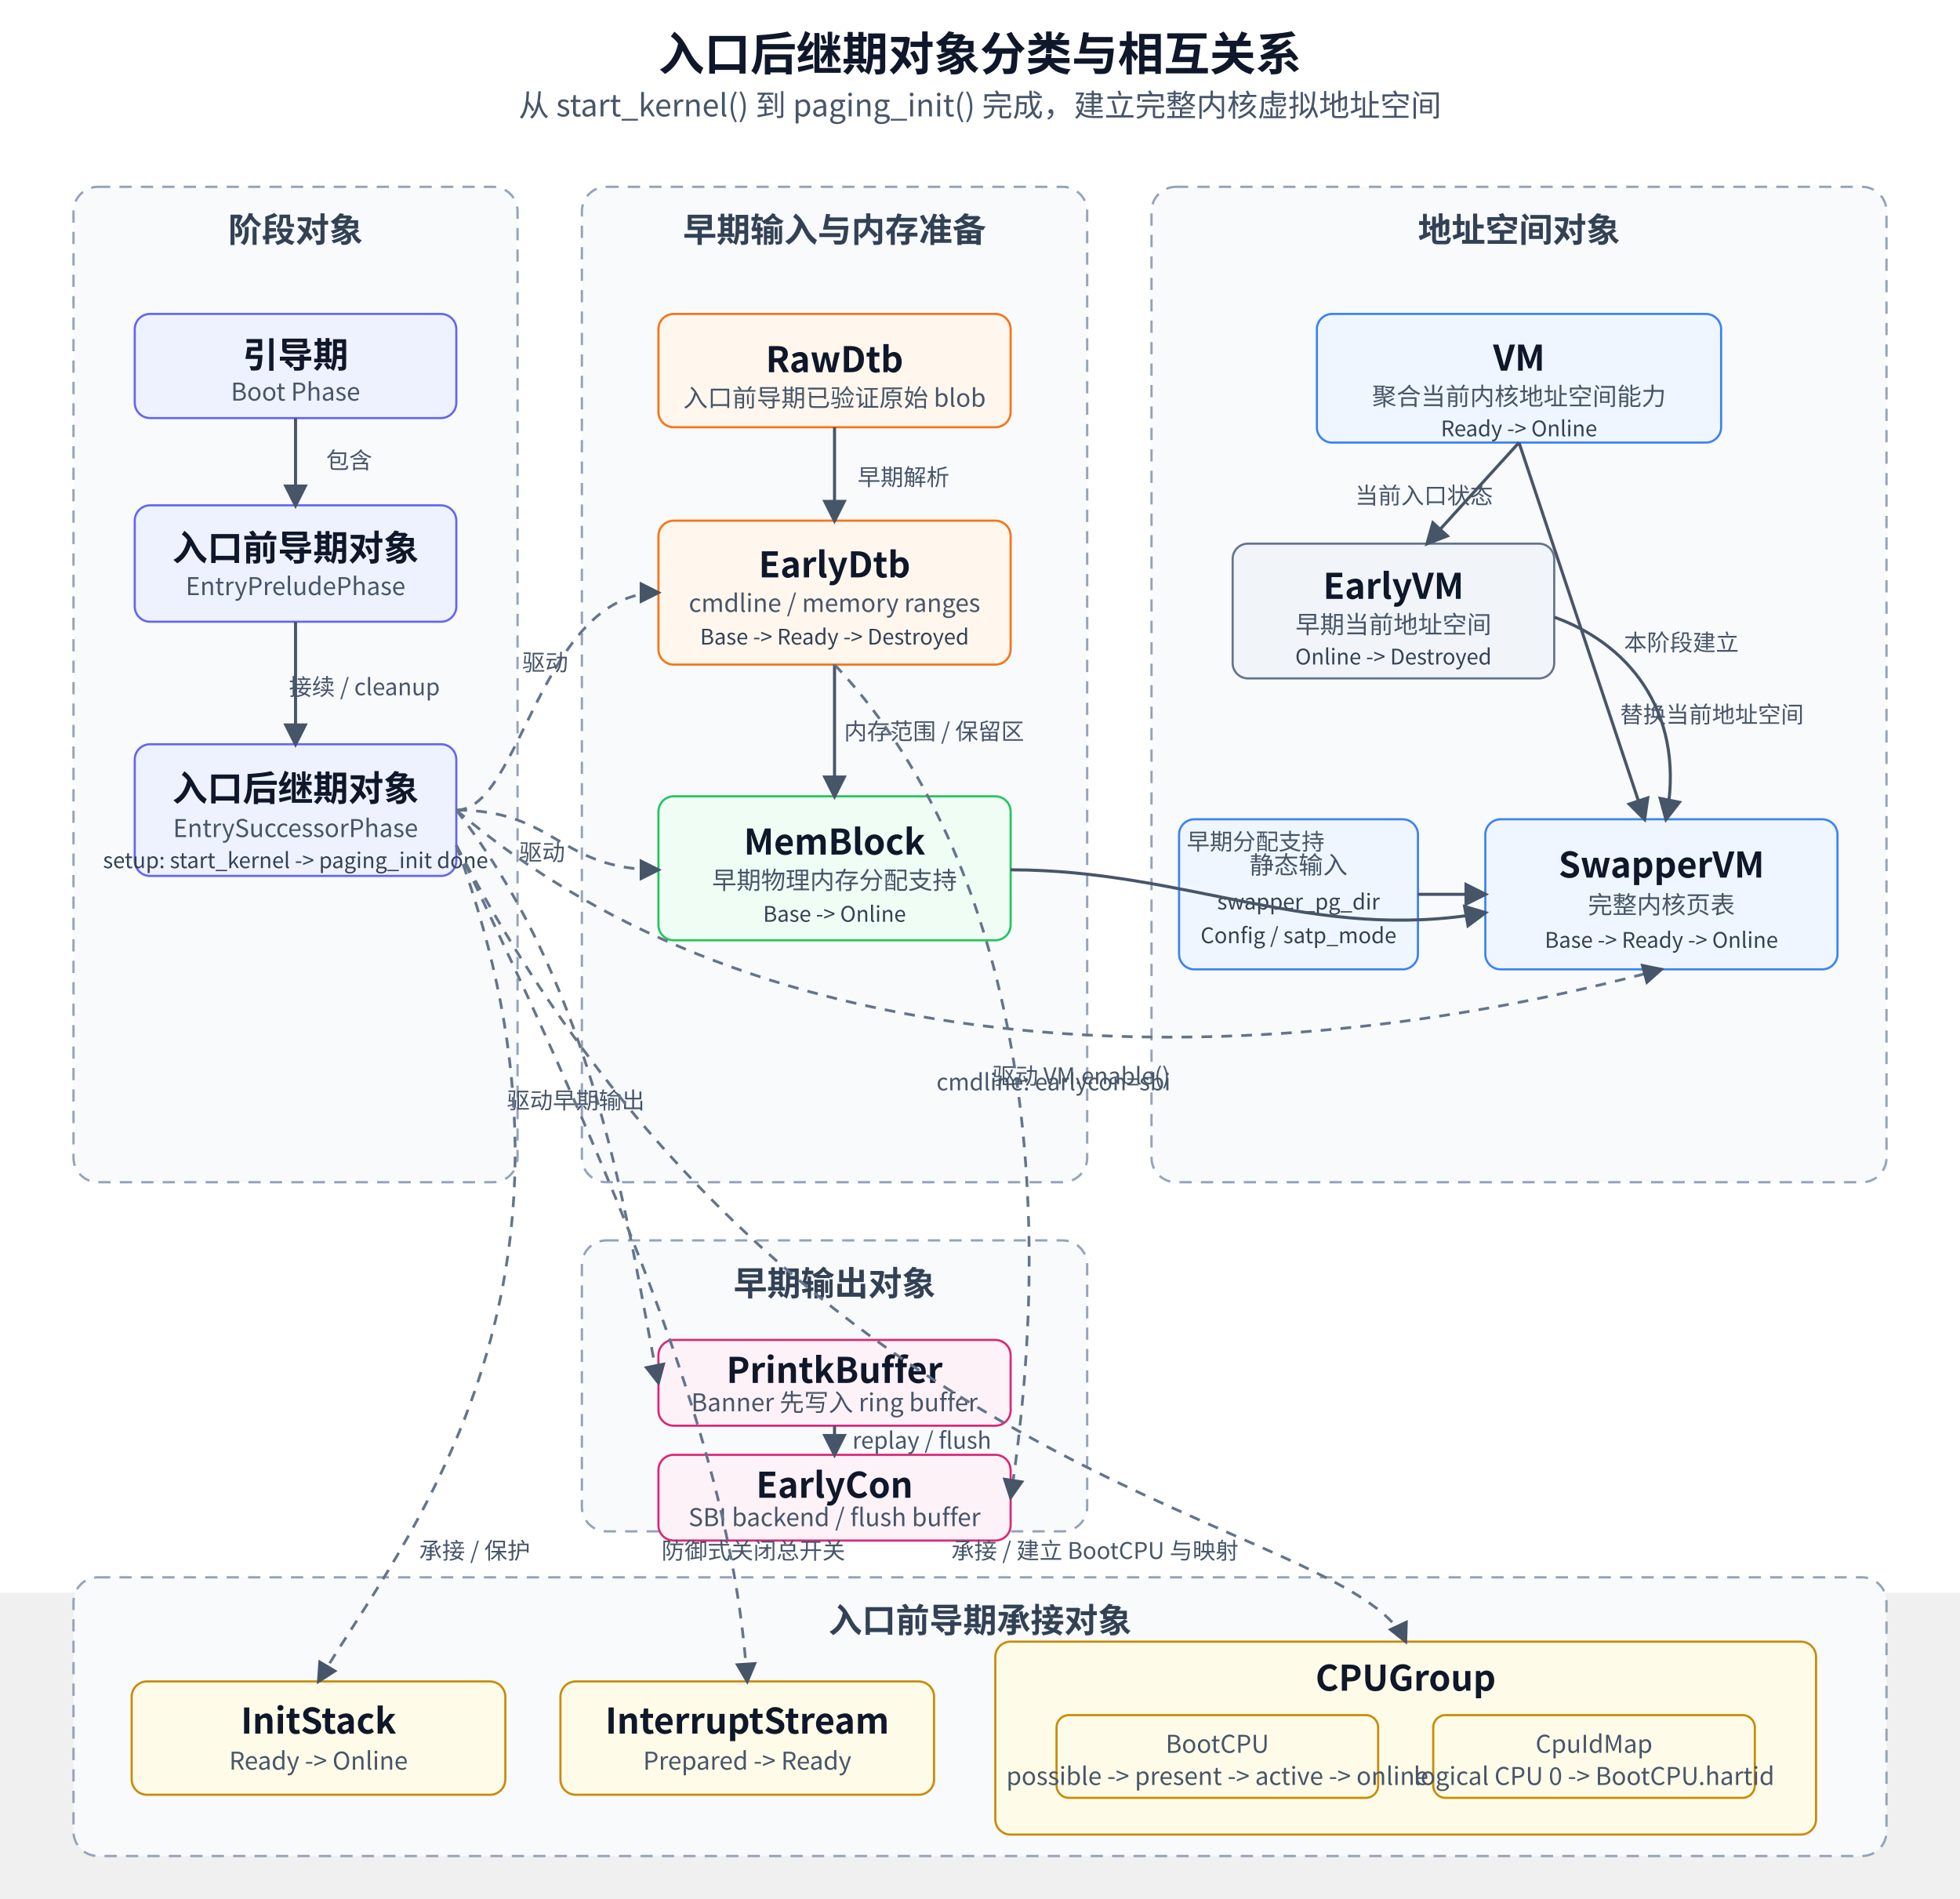
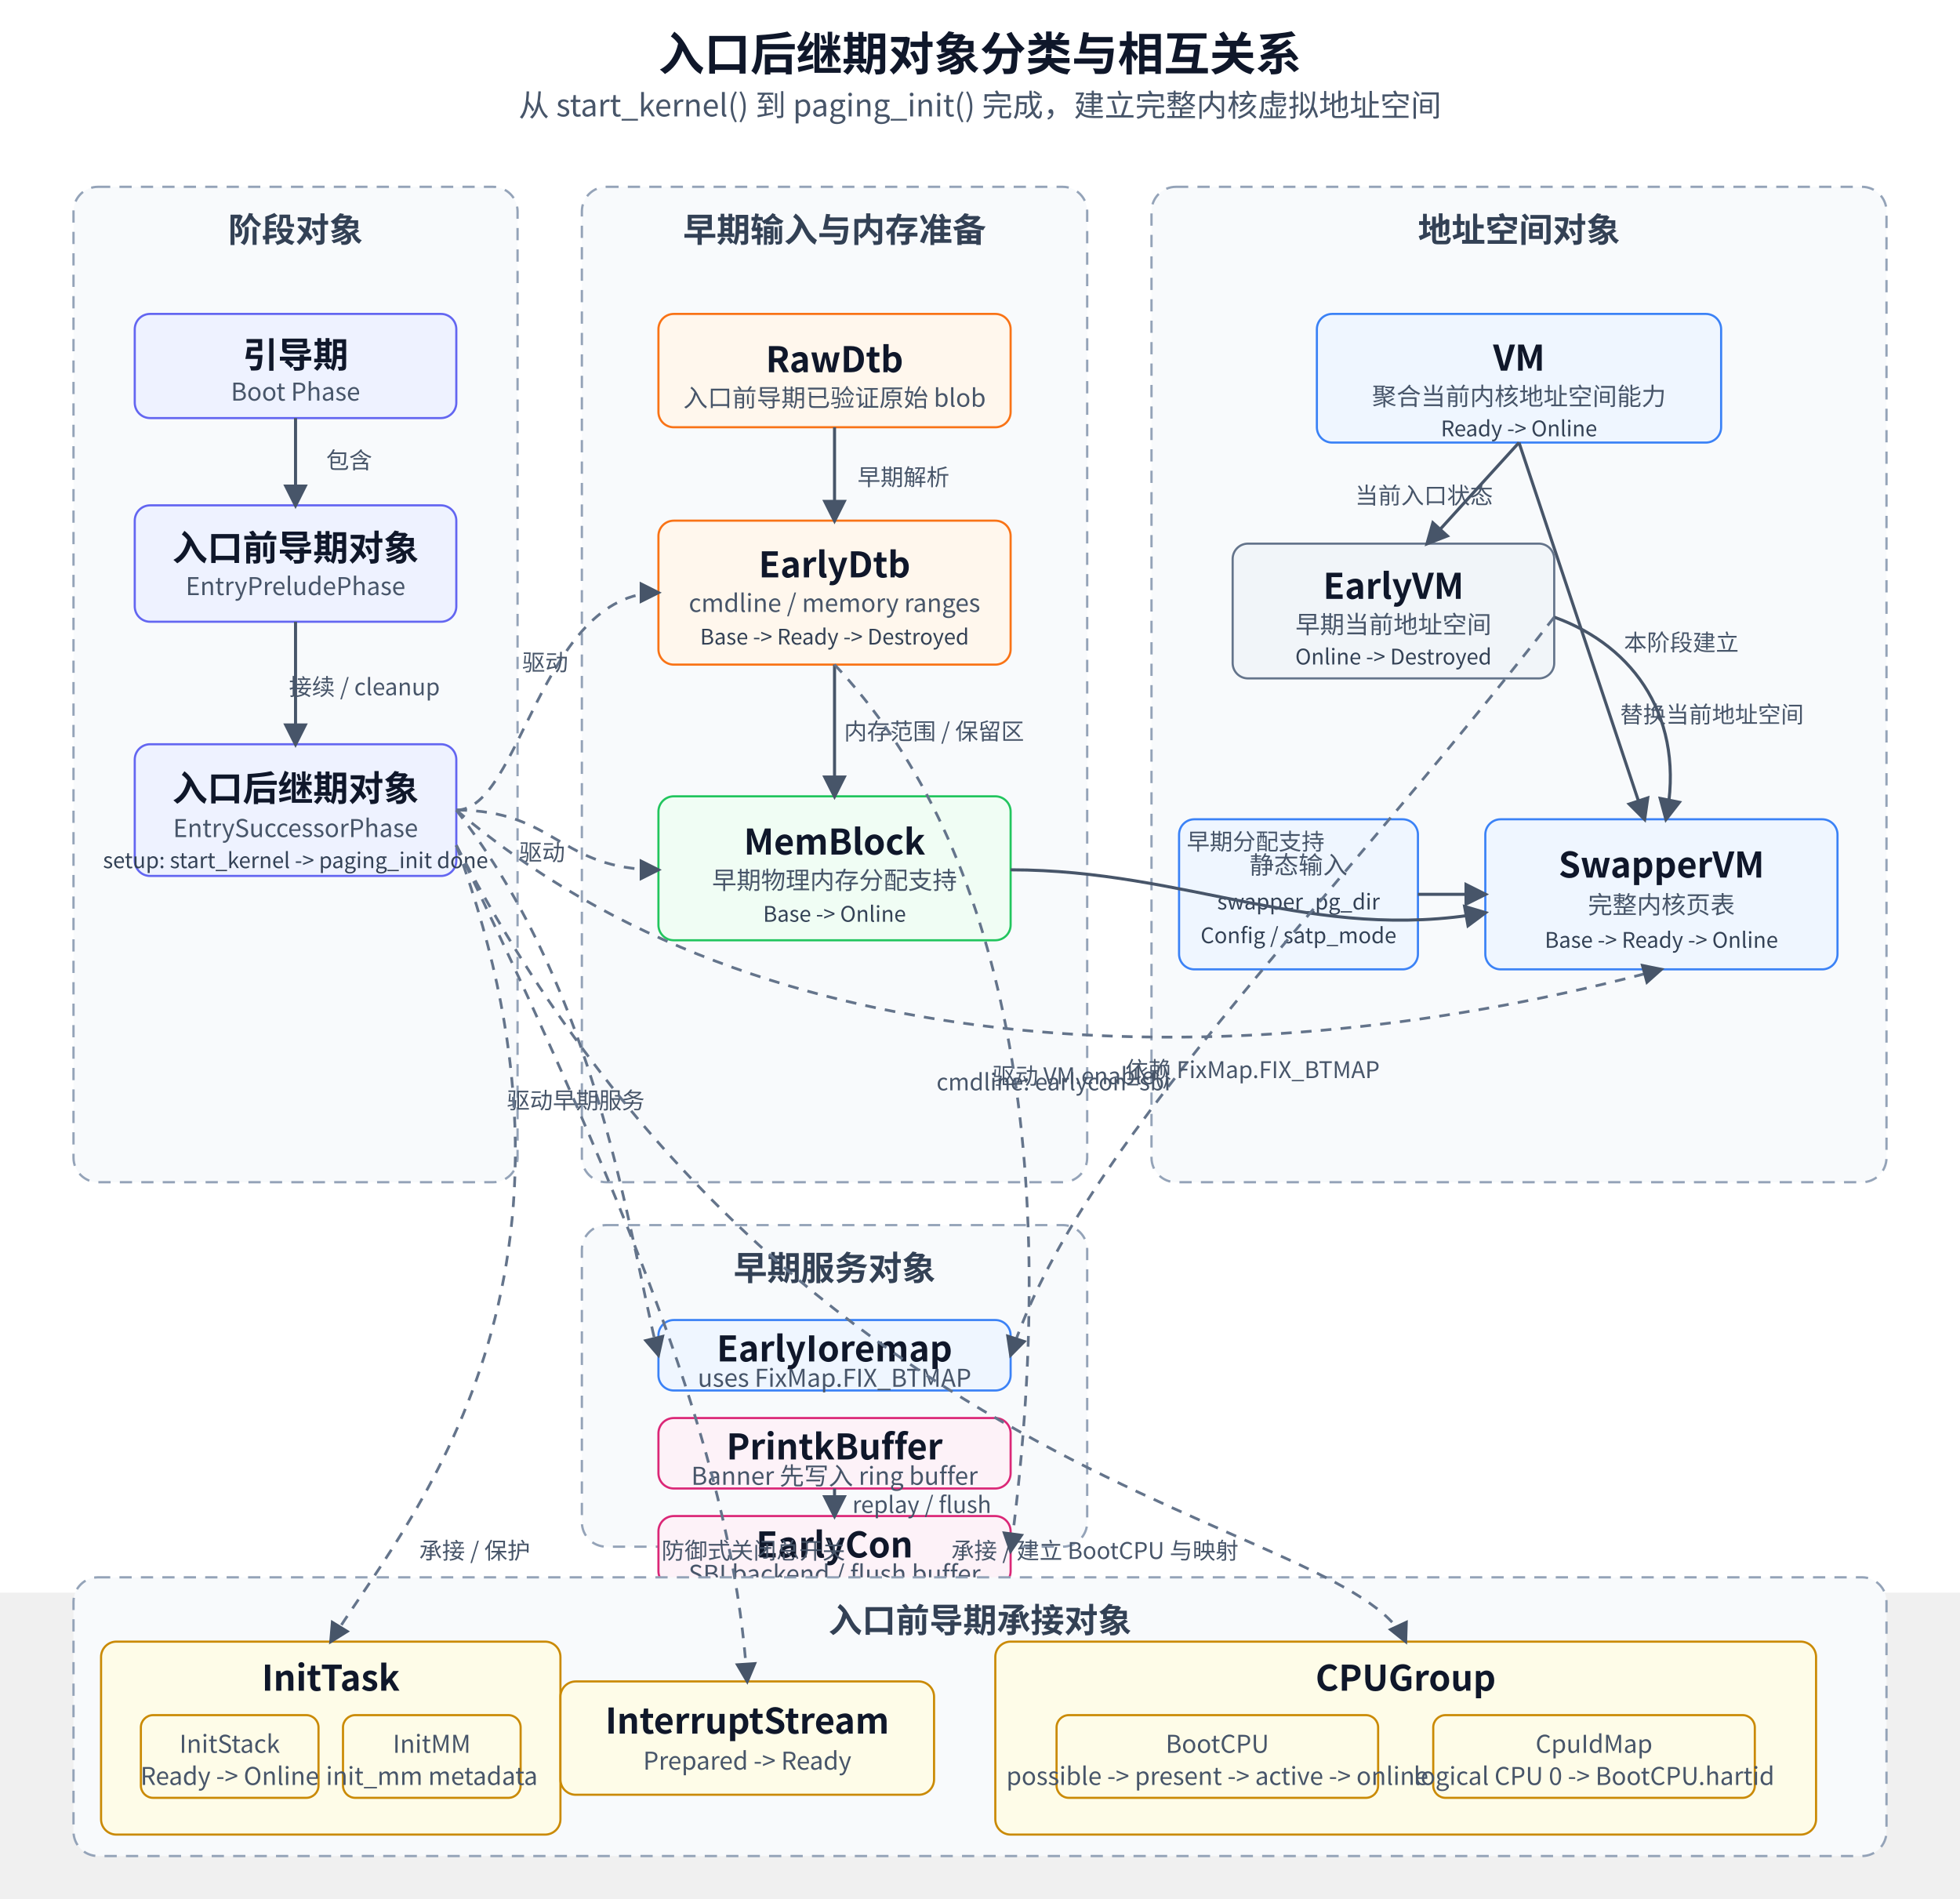
<svg xmlns="http://www.w3.org/2000/svg" width="1280" height="1240" viewBox="0 0 1280 1240" role="img" aria-labelledby="title desc">
  <defs>
    <marker id="arrow" viewBox="0 0 10 10" refX="8.5" refY="5" markerWidth="8" markerHeight="8" orient="auto-start-reverse">
      <path d="M 0 0 L 10 5 L 0 10 z" fill="#475569" />
    </marker>
    <style>
      text {
        font-family: "Microsoft YaHei", "Noto Sans CJK SC", "Source Han Sans SC", Arial, sans-serif;
        fill: #0f172a;
      }
      .title { font-size: 30px; font-weight: 600; }
      .subtitle { font-size: 20px; fill: #475569; }
      .group { fill: #f8fafc; stroke: #94a3b8; stroke-width: 1.5; stroke-dasharray: 8 6; }
      .group-label { font-size: 22px; font-weight: 600; fill: #334155; }
      .box { fill: #ffffff; stroke: #334155; stroke-width: 1.4; }
      .phase { fill: #eef2ff; stroke: #6366f1; }
      .dtb { fill: #fff7ed; stroke: #f97316; }
      .mem { fill: #f0fdf4; stroke: #22c55e; }
      .log { fill: #fdf2f8; stroke: #db2777; }
      .addr { fill: #eff6ff; stroke: #3b82f6; }
      .carry { fill: #fefce8; stroke: #ca8a04; }
      .inactive { fill: #f1f5f9; stroke: #64748b; }
      .label { font-size: 23px; font-weight: 600; text-anchor: middle; dominant-baseline: middle; }
      .small { font-size: 16px; fill: #475569; text-anchor: middle; dominant-baseline: middle; }
      .edge { stroke: #475569; stroke-width: 2; fill: none; marker-end: url(#arrow); }
      .edge-soft { stroke: #64748b; stroke-width: 1.8; stroke-dasharray: 7 6; fill: none; marker-end: url(#arrow); }
      .edge-label { font-size: 15px; fill: #475569; text-anchor: middle; }
      .state { font-size: 14px; fill: #334155; text-anchor: middle; dominant-baseline: middle; }
    </style>
  </defs>
  <rect x="0" y="0" width="1280" height="1040" fill="#ffffff" />
  <text x="640" y="46" text-anchor="middle" class="title">入口后继期对象分类与相互关系</text>
  <text x="640" y="76" text-anchor="middle" class="subtitle">从 start_kernel() 到 paging_init() 完成，建立完整内核虚拟地址空间</text>
  <rect x="48" y="122" width="290" height="650" rx="16" class="group" />
  <text x="193" y="158" class="group-label" text-anchor="middle">阶段对象</text>
  <rect x="88" y="205" width="210" height="68" rx="10" class="box phase" />
  <text x="193" y="232" class="label">引导期</text>
  <text x="193" y="256" class="small">Boot Phase</text>
  <rect x="88" y="330" width="210" height="76" rx="10" class="box phase" />
  <text x="193" y="358" class="label">入口前导期对象</text>
  <text x="193" y="383" class="small">EntryPreludePhase</text>
  <rect x="88" y="486" width="210" height="86" rx="10" class="box phase" />
  <text x="193" y="515" class="label">入口后继期对象</text>
  <text x="193" y="541" class="small">EntrySuccessorPhase</text>
  <text x="193" y="562" class="state">setup: start_kernel -&gt; paging_init done</text>
  <path d="M193 273 L193 330" class="edge" />
  <text x="228" y="306" class="edge-label">包含</text>
  <path d="M193 406 L193 486" class="edge" />
  <text x="238" y="454" class="edge-label">接续 / cleanup</text>
  <rect x="380" y="122" width="330" height="650" rx="16" class="group" />
  <text x="545" y="158" class="group-label" text-anchor="middle">早期输入与内存准备</text>
  <rect x="430" y="205" width="230" height="74" rx="10" class="box dtb" />
  <text x="545" y="235" class="label">RawDtb</text>
  <text x="545" y="260" class="small">入口前导期已验证原始 blob</text>
  <rect x="430" y="340" width="230" height="94" rx="10" class="box dtb" />
  <text x="545" y="369" class="label">EarlyDtb</text>
  <text x="545" y="394" class="small">cmdline / memory ranges</text>
  <text x="545" y="416" class="state">Base -&gt; Ready -&gt; Destroyed</text>
  <rect x="430" y="520" width="230" height="94" rx="10" class="box mem" />
  <text x="545" y="550" class="label">MemBlock</text>
  <text x="545" y="575" class="small">早期物理内存分配支持</text>
  <text x="545" y="597" class="state">Base -&gt; Online</text>
  <path d="M545 279 L545 340" class="edge" />
  <text x="590" y="317" class="edge-label">早期解析</text>
  <path d="M545 434 L545 520" class="edge" />
  <text x="610" y="483" class="edge-label">内存范围 / 保留区</text>
  <rect x="752" y="122" width="480" height="650" rx="16" class="group" />
  <text x="992" y="158" class="group-label" text-anchor="middle">地址空间对象</text>
  <rect x="860" y="205" width="264" height="84" rx="10" class="box addr" />
  <text x="992" y="234" class="label">VM</text>
  <text x="992" y="259" class="small">聚合当前内核地址空间能力</text>
  <text x="992" y="280" class="state">Ready -&gt; Online</text>
  <rect x="805" y="355" width="210" height="88" rx="10" class="box inactive" />
  <text x="910" y="383" class="label">EarlyVM</text>
  <text x="910" y="408" class="small">早期当前地址空间</text>
  <text x="910" y="429" class="state">Online -&gt; Destroyed</text>
  <rect x="970" y="535" width="230" height="98" rx="10" class="box addr" />
  <text x="1085" y="565" class="label">SwapperVM</text>
  <text x="1085" y="591" class="small">完整内核页表</text>
  <text x="1085" y="614" class="state">Base -&gt; Ready -&gt; Online</text>
  <rect x="770" y="535" width="156" height="98" rx="10" class="box addr" />
  <text x="848" y="565" class="small">静态输入</text>
  <text x="848" y="589" class="state">swapper_pg_dir</text>
  <text x="848" y="611" class="state">Config / satp_mode</text>
  <path d="M992 289 L932 355" class="edge" />
  <text x="930" y="329" class="edge-label">当前入口状态</text>
  <path d="M992 289 L1074 535" class="edge" />
  <text x="1098" y="425" class="edge-label">本阶段建立</text>
  <path d="M1015 403 C1068 422, 1101 470, 1088 535" class="edge" />
  <text x="1118" y="472" class="edge-label">替换当前地址空间</text>
  <path d="M926 584 L970 584" class="edge" />
  <path d="M298 529 C340 529, 353 387, 430 387" class="edge-soft" />
  <text x="356" y="438" class="edge-label">驱动</text>
  <path d="M298 529 C363 529, 365 568, 430 568" class="edge-soft" />
  <text x="354" y="562" class="edge-label">驱动</text>
  <path d="M298 529 C498 700, 815 706, 1085 633" class="edge-soft" />
  <text x="706" y="708" class="edge-label">驱动 VM.enable()</text>
  <path d="M660 568 C775 568, 858 616, 970 596" class="edge" />
  <text x="820" y="555" class="edge-label">早期分配支持</text>
-   <rect x="380" y="810" width="330" height="190" rx="16" class="group" />
-   <text x="545" y="846" class="group-label" text-anchor="middle">早期输出对象</text>
-   <rect x="430" y="875" width="230" height="56" rx="10" class="box log" />
-   <text x="545" y="895" class="label">PrintkBuffer</text>
-   <text x="545" y="916" class="small">Banner 先写入 ring buffer</text>
-   <rect x="430" y="950" width="230" height="56" rx="10" class="box log" />
-   <text x="545" y="970" class="label">EarlyCon</text>
-   <text x="545" y="991" class="small">SBI backend / flush buffer</text>
-   <path d="M545 931 L545 950" class="edge" />
-   <text x="602" y="946" class="edge-label">replay / flush</text>
-   <path d="M545 434 C650 545, 696 740, 660 978" class="edge-soft" />
+   <rect x="380" y="800" width="330" height="210" rx="16" class="group" />
+   <text x="545" y="836" class="group-label" text-anchor="middle">早期服务对象</text>
+   <rect x="430" y="862" width="230" height="46" rx="10" class="box addr" />
+   <text x="545" y="881" class="label">EarlyIoremap</text>
+   <text x="545" y="900" class="small">uses FixMap.FIX_BTMAP</text>
+   <rect x="430" y="926" width="230" height="46" rx="10" class="box log" />
+   <text x="545" y="945" class="label">PrintkBuffer</text>
+   <text x="545" y="964" class="small">Banner 先写入 ring buffer</text>
+   <rect x="430" y="990" width="230" height="46" rx="10" class="box log" />
+   <text x="545" y="1009" class="label">EarlyCon</text>
+   <text x="545" y="1028" class="small">SBI backend / flush buffer</text>
+   <path d="M545 972 L545 990" class="edge" />
+   <text x="602" y="988" class="edge-label">replay / flush</text>
+   <path d="M1015 403 C860 602, 704 750, 660 885" class="edge-soft" />
+   <text x="818" y="704" class="edge-label">依赖 FixMap.FIX_BTMAP</text>
+   <path d="M545 434 C650 545, 696 740, 660 1013" class="edge-soft" />
  <text x="688" y="712" class="edge-label">cmdline: earlycon=sbi</text>
-   <path d="M298 529 C392 650, 410 805, 430 903" class="edge-soft" />
-   <text x="376" y="724" class="edge-label">驱动早期输出</text>
+   <path d="M298 529 C392 650, 410 805, 430 885" class="edge-soft" />
+   <text x="376" y="724" class="edge-label">驱动早期服务</text>
  <rect x="48" y="1030" width="1184" height="182" rx="16" class="group" />
  <text x="640" y="1066" class="group-label" text-anchor="middle">入口前导期承接对象</text>
-   <rect x="86" y="1098" width="244" height="74" rx="10" class="box carry" />
-   <text x="208" y="1124" class="label">InitStack</text>
-   <text x="208" y="1150" class="small">Ready -&gt; Online</text>
+   <rect x="66" y="1072" width="300" height="126" rx="10" class="box carry" />
+   <text x="216" y="1096" class="label">InitTask</text>
+   <rect x="92" y="1120" width="116" height="54" rx="8" class="box carry" />
+   <text x="150" y="1139" class="small">InitStack</text>
+   <text x="150" y="1160" class="small">Ready -&gt; Online</text>
+   <rect x="224" y="1120" width="116" height="54" rx="8" class="box carry" />
+   <text x="282" y="1139" class="small">InitMM</text>
+   <text x="282" y="1160" class="small">init_mm metadata</text>
  <rect x="366" y="1098" width="244" height="74" rx="10" class="box carry" />
  <text x="488" y="1124" class="label">InterruptStream</text>
  <text x="488" y="1150" class="small">Prepared -&gt; Ready</text>
  <rect x="650" y="1072" width="536" height="126" rx="10" class="box carry" />
  <text x="918" y="1096" class="label">CPUGroup</text>
  <rect x="690" y="1120" width="210" height="54" rx="8" class="box carry" />
  <text x="795" y="1139" class="small">BootCPU</text>
  <text x="795" y="1160" class="small">possible -&gt; present -&gt; active -&gt; online</text>
  <rect x="936" y="1120" width="210" height="54" rx="8" class="box carry" />
  <text x="1041" y="1139" class="small">CpuIdMap</text>
  <text x="1041" y="1160" class="small">logical CPU 0 -&gt; BootCPU.hartid</text>
-   <path d="M298 552 C405 842, 260 1010, 208 1098" class="edge-soft" />
+   <path d="M298 552 C405 842, 260 1000, 216 1072" class="edge-soft" />
  <text x="310" y="1018" class="edge-label">承接 / 保护</text>
  <path d="M298 552 C438 842, 480 980, 488 1098" class="edge-soft" />
  <text x="492" y="1018" class="edge-label">防御式关闭总开关</text>
  <path d="M298 552 C520 978, 880 990, 918 1072" class="edge-soft" />
  <text x="715" y="1018" class="edge-label">承接 / 建立 BootCPU 与映射</text>
</svg>
